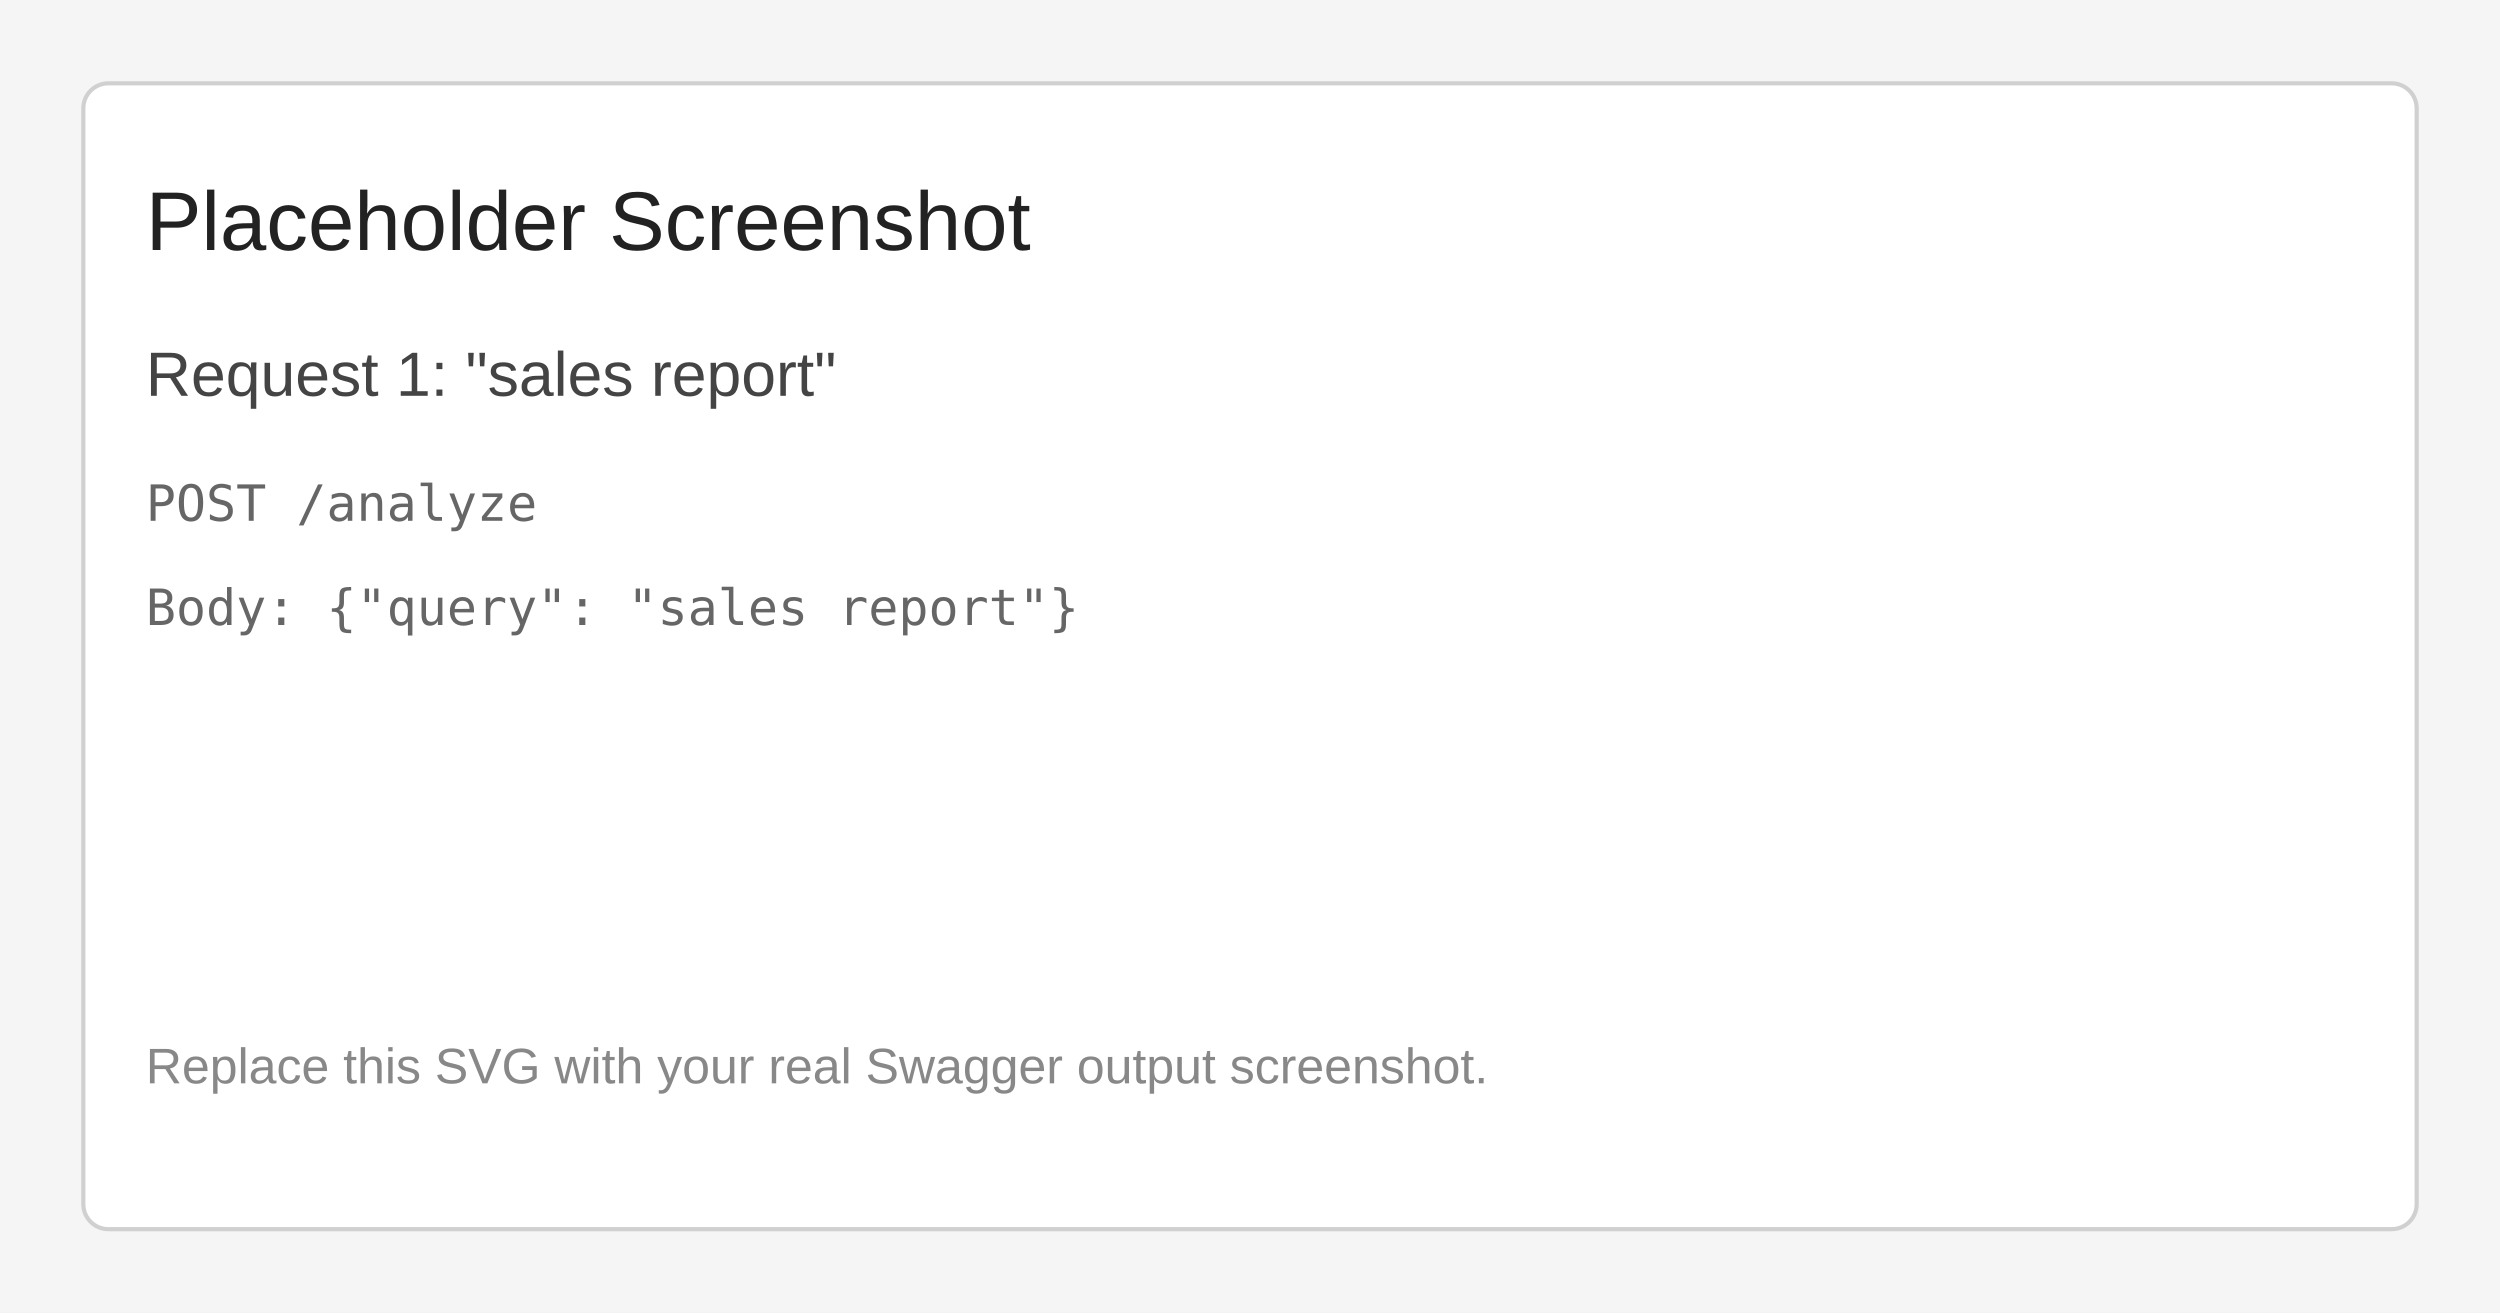
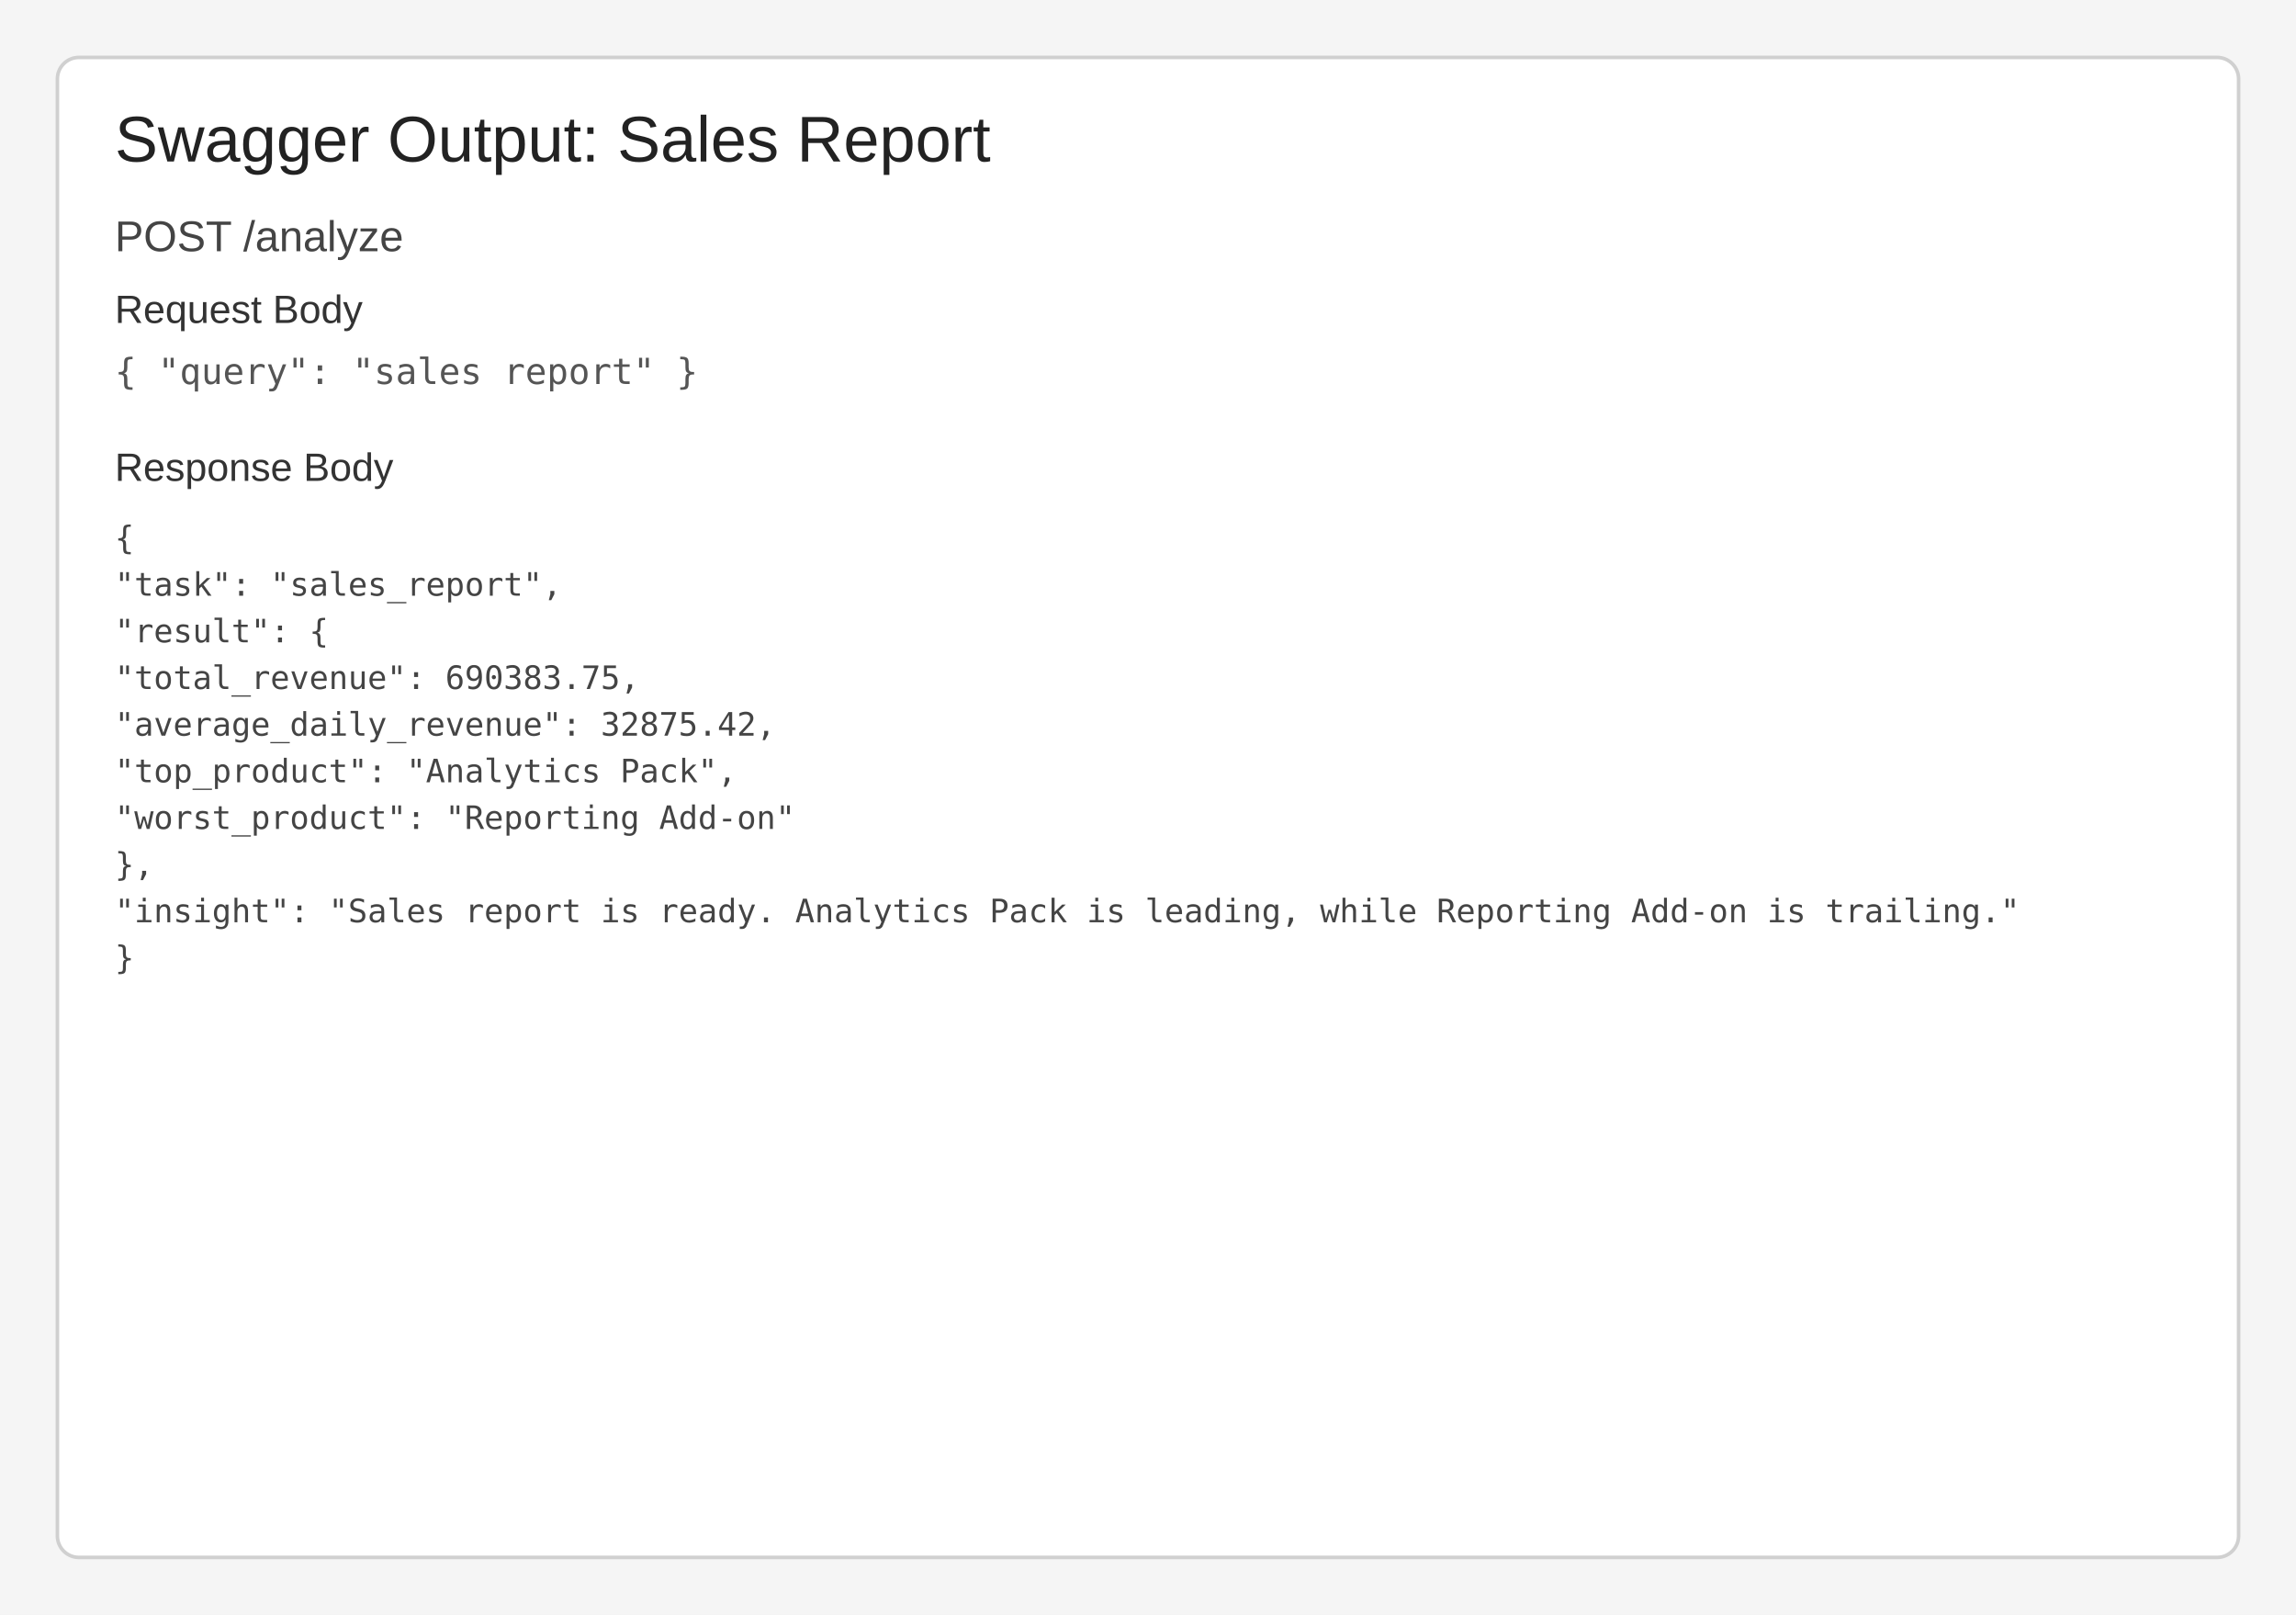
- <svg xmlns="http://www.w3.org/2000/svg" width="1200" height="630" viewBox="0 0 1200 630">
-   <rect width="1200" height="630" fill="#f5f5f5" />
-   <rect x="40" y="40" width="1120" height="550" rx="12" fill="#ffffff" stroke="#d0d0d0" stroke-width="2" />
-   <text x="70" y="120" font-family="Segoe UI, Arial, sans-serif" font-size="40" fill="#222222">Placeholder Screenshot</text>
-   <text x="70" y="190" font-family="Segoe UI, Arial, sans-serif" font-size="30" fill="#444444">Request 1: "sales report"</text>
-   <text x="70" y="250" font-family="Consolas, monospace" font-size="24" fill="#666666">POST /analyze</text>
-   <text x="70" y="300" font-family="Consolas, monospace" font-size="24" fill="#666666">Body: {"query": "sales report"}</text>
-   <text x="70" y="520" font-family="Segoe UI, Arial, sans-serif" font-size="24" fill="#888888">Replace this SVG with your real Swagger output screenshot.</text>
+ <svg xmlns="http://www.w3.org/2000/svg" width="1280" height="900" viewBox="0 0 1280 900">
+   <rect width="1280" height="900" fill="#f5f5f5" />
+   <rect x="32" y="32" width="1216" height="836" rx="12" fill="#ffffff" stroke="#d0d0d0" stroke-width="2" />
+   <text x="64" y="90" font-family="Segoe UI, Arial, sans-serif" font-size="36" fill="#222222">Swagger Output: Sales Report</text>
+   <text x="64" y="140" font-family="Segoe UI, Arial, sans-serif" font-size="24" fill="#444444">POST /analyze</text>
+   <text x="64" y="180" font-family="Segoe UI, Arial, sans-serif" font-size="22" fill="#333333">Request Body</text>
+   <text x="64" y="214" font-family="Consolas, monospace" font-size="20" fill="#555555">{ "query": "sales report" }</text>
+   <text x="64" y="268" font-family="Segoe UI, Arial, sans-serif" font-size="22" fill="#333333">Response Body</text>
+   <text x="64" y="306" font-family="Consolas, monospace" font-size="18" fill="#444444">
+     <tspan x="64" dy="0">{</tspan>
+     <tspan x="64" dy="26">  "task": "sales_report",</tspan>
+     <tspan x="64" dy="26">  "result": {</tspan>
+     <tspan x="64" dy="26">    "total_revenue": 690383.75,</tspan>
+     <tspan x="64" dy="26">    "average_daily_revenue": 32875.42,</tspan>
+     <tspan x="64" dy="26">    "top_product": "Analytics Pack",</tspan>
+     <tspan x="64" dy="26">    "worst_product": "Reporting Add-on"</tspan>
+     <tspan x="64" dy="26">  },</tspan>
+     <tspan x="64" dy="26">  "insight": "Sales report is ready. Analytics Pack is leading, while Reporting Add-on is trailing."</tspan>
+     <tspan x="64" dy="26">}</tspan>
+   </text>
</svg>
